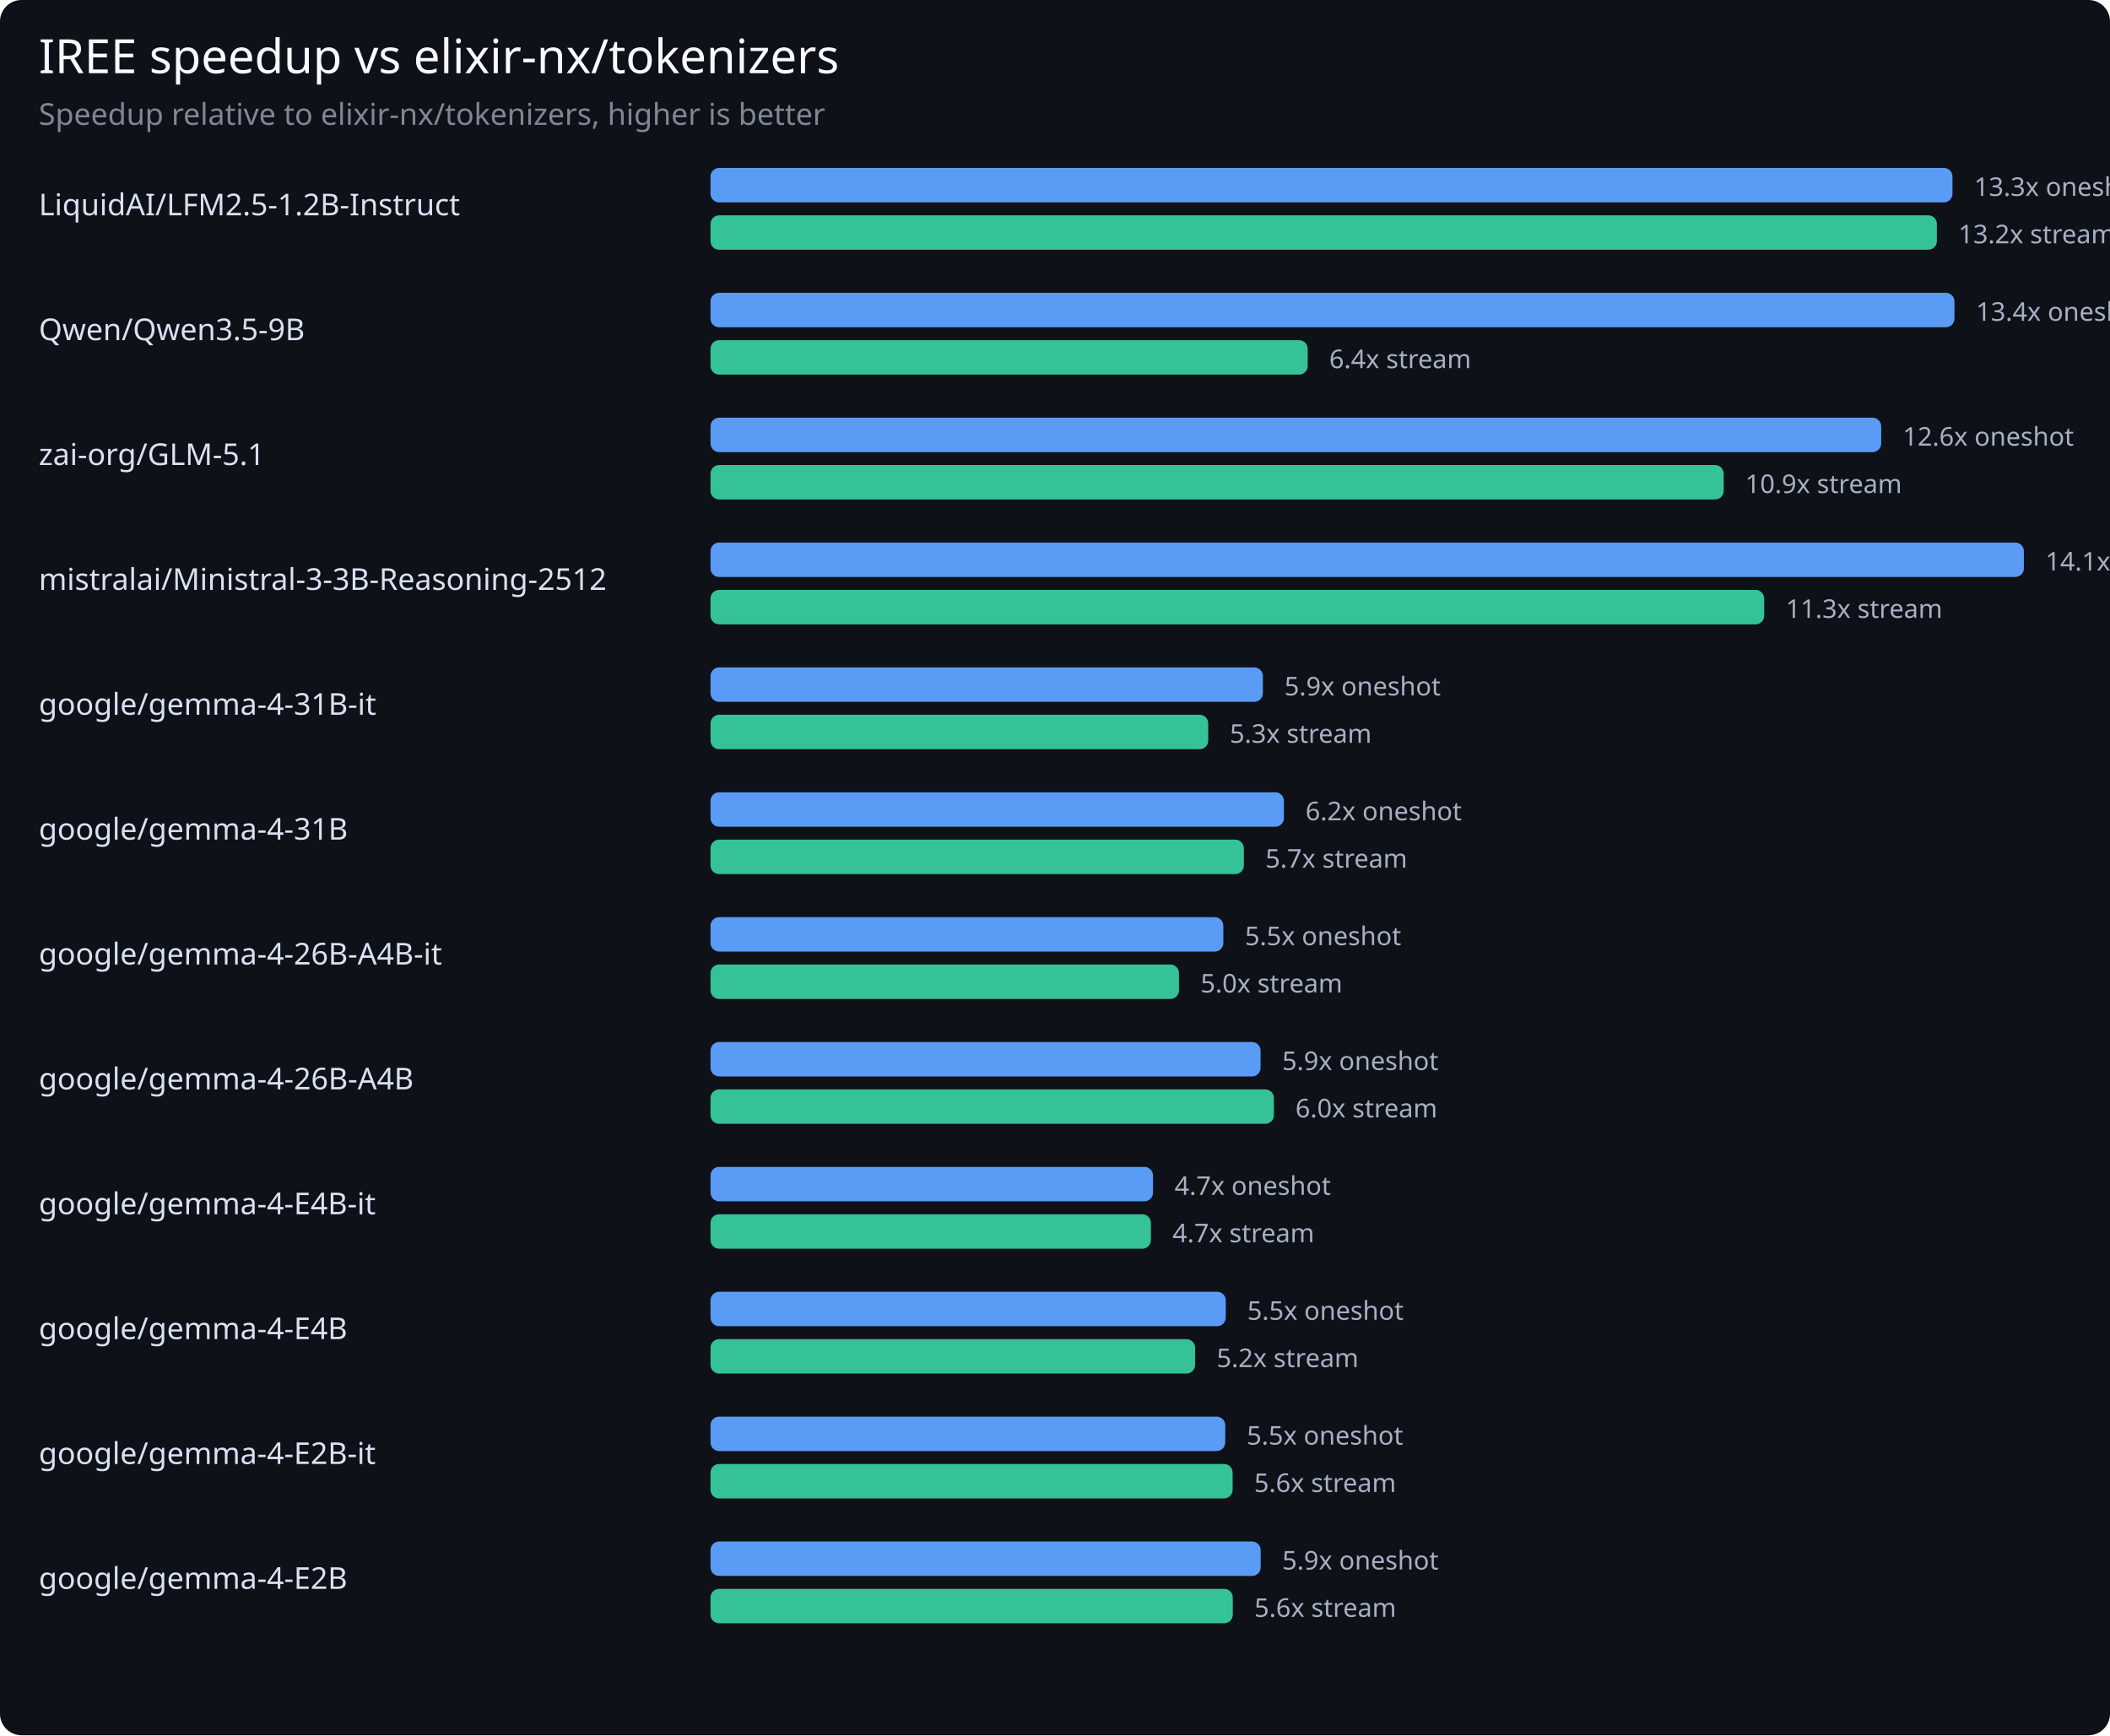
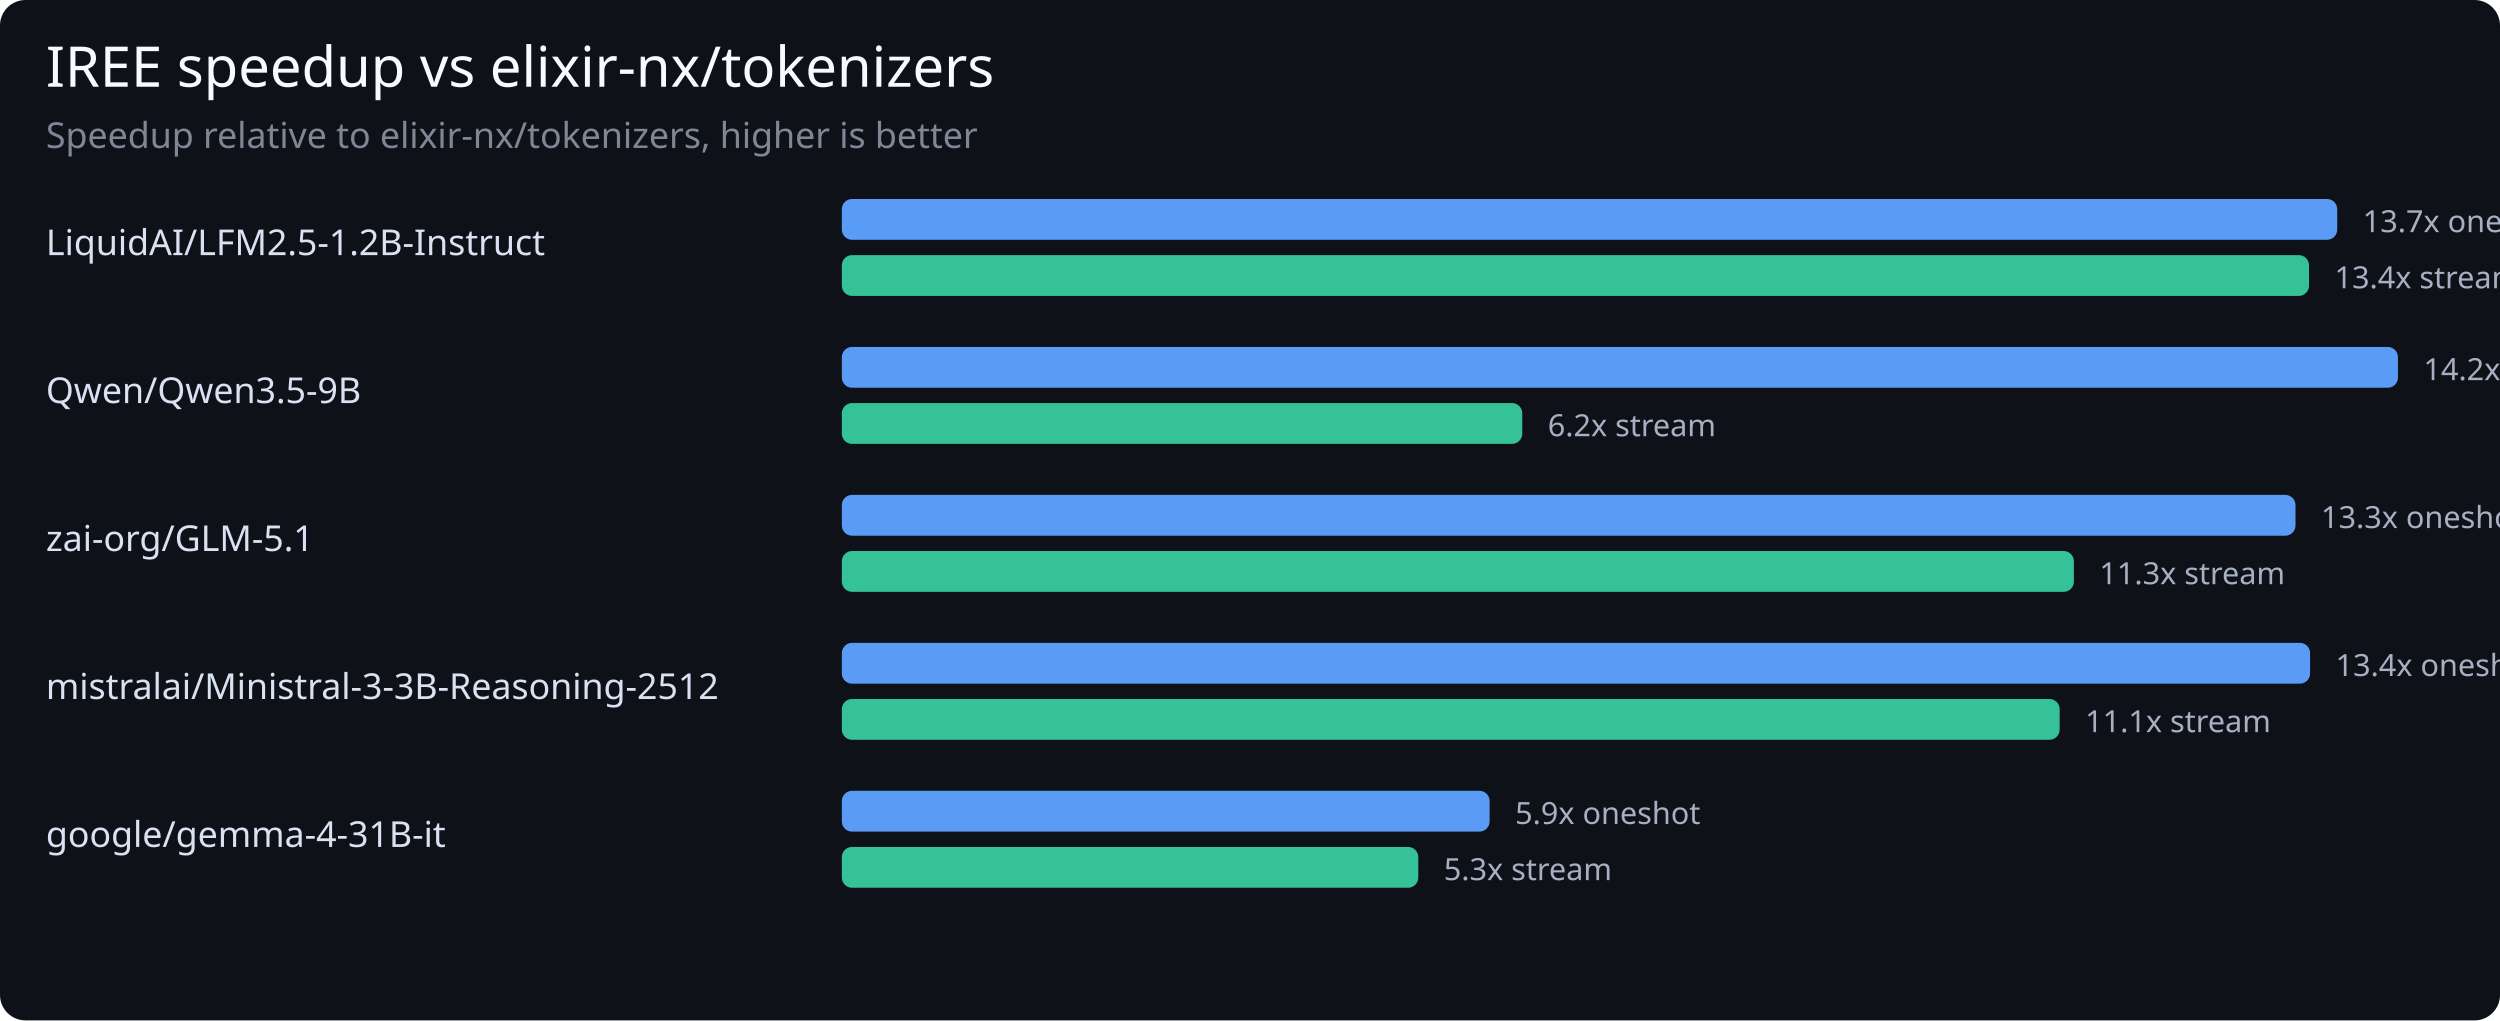
- <svg xmlns="http://www.w3.org/2000/svg" width="980" height="806" viewBox="0 0 980 806">
-   <rect width="980" height="806" rx="10" fill="#0E1118" />
+ <svg xmlns="http://www.w3.org/2000/svg" width="980" height="400" viewBox="0 0 980 400">
+   <rect width="980" height="400" rx="10" fill="#0E1118" />
  <text x="18" y="34" fill="#F7FAFF" font-family="system-ui, sans-serif" font-size="22">IREE speedup vs elixir-nx/tokenizers</text>
  <text x="18" y="58" fill="#7F8796" font-family="system-ui, sans-serif" font-size="14">Speedup relative to elixir-nx/tokenizers, higher is better</text>
  <text x="18" y="100" fill="#D9E1F2" font-family="system-ui, sans-serif" font-size="14">LiquidAI/LFM2.5-1.2B-Instruct</text>
-   <rect x="330" y="78" width="576.84" height="16" rx="4" fill="#5A9BF6" />
-   <text x="916.842" y="91" fill="#A7B0C3" font-family="system-ui, sans-serif" font-size="12">13.3x oneshot</text>
-   <rect x="330" y="100" width="569.59" height="16" rx="4" fill="#35C296" />
-   <text x="909.592" y="113" fill="#A7B0C3" font-family="system-ui, sans-serif" font-size="12">13.2x stream</text>
+   <rect x="330" y="78" width="586.19" height="16" rx="4" fill="#5A9BF6" />
+   <text x="926.19" y="91" fill="#A7B0C3" font-family="system-ui, sans-serif" font-size="12">13.7x oneshot</text>
+   <rect x="330" y="100" width="575.13" height="16" rx="4" fill="#35C296" />
+   <text x="915.127" y="113" fill="#A7B0C3" font-family="system-ui, sans-serif" font-size="12">13.4x stream</text>
  <text x="18" y="158" fill="#D9E1F2" font-family="system-ui, sans-serif" font-size="14">Qwen/Qwen3.5-9B</text>
-   <rect x="330" y="136" width="577.77" height="16" rx="4" fill="#5A9BF6" />
-   <text x="917.766" y="149" fill="#A7B0C3" font-family="system-ui, sans-serif" font-size="12">13.4x oneshot</text>
-   <rect x="330" y="158" width="277.37" height="16" rx="4" fill="#35C296" />
-   <text x="617.37" y="171" fill="#A7B0C3" font-family="system-ui, sans-serif" font-size="12">6.4x stream</text>
+   <rect x="330" y="136" width="610.0" height="16" rx="4" fill="#5A9BF6" />
+   <text x="950.0" y="149" fill="#A7B0C3" font-family="system-ui, sans-serif" font-size="12">14.2x oneshot</text>
+   <rect x="330" y="158" width="266.73" height="16" rx="4" fill="#35C296" />
+   <text x="606.726" y="171" fill="#A7B0C3" font-family="system-ui, sans-serif" font-size="12">6.2x stream</text>
  <text x="18" y="216" fill="#D9E1F2" font-family="system-ui, sans-serif" font-size="14">zai-org/GLM-5.1</text>
-   <rect x="330" y="194" width="543.73" height="16" rx="4" fill="#5A9BF6" />
-   <text x="883.734" y="207" fill="#A7B0C3" font-family="system-ui, sans-serif" font-size="12">12.6x oneshot</text>
-   <rect x="330" y="216" width="470.58" height="16" rx="4" fill="#35C296" />
-   <text x="810.584" y="229" fill="#A7B0C3" font-family="system-ui, sans-serif" font-size="12">10.9x stream</text>
+   <rect x="330" y="194" width="569.84" height="16" rx="4" fill="#5A9BF6" />
+   <text x="909.835" y="207" fill="#A7B0C3" font-family="system-ui, sans-serif" font-size="12">13.3x oneshot</text>
+   <rect x="330" y="216" width="482.96" height="16" rx="4" fill="#35C296" />
+   <text x="822.96" y="229" fill="#A7B0C3" font-family="system-ui, sans-serif" font-size="12">11.3x stream</text>
  <text x="18" y="274" fill="#D9E1F2" font-family="system-ui, sans-serif" font-size="14">mistralai/Ministral-3-3B-Reasoning-2512</text>
-   <rect x="330" y="252" width="610.0" height="16" rx="4" fill="#5A9BF6" />
-   <text x="950.0" y="265" fill="#A7B0C3" font-family="system-ui, sans-serif" font-size="12">14.1x oneshot</text>
-   <rect x="330" y="274" width="489.4" height="16" rx="4" fill="#35C296" />
-   <text x="829.405" y="287" fill="#A7B0C3" font-family="system-ui, sans-serif" font-size="12">11.3x stream</text>
+   <rect x="330" y="252" width="575.55" height="16" rx="4" fill="#5A9BF6" />
+   <text x="915.547" y="265" fill="#A7B0C3" font-family="system-ui, sans-serif" font-size="12">13.4x oneshot</text>
+   <rect x="330" y="274" width="477.38" height="16" rx="4" fill="#35C296" />
+   <text x="817.385" y="287" fill="#A7B0C3" font-family="system-ui, sans-serif" font-size="12">11.1x stream</text>
  <text x="18" y="332" fill="#D9E1F2" font-family="system-ui, sans-serif" font-size="14">google/gemma-4-31B-it</text>
-   <rect x="330" y="310" width="256.55" height="16" rx="4" fill="#5A9BF6" />
-   <text x="596.551" y="323" fill="#A7B0C3" font-family="system-ui, sans-serif" font-size="12">5.9x oneshot</text>
-   <rect x="330" y="332" width="231.17" height="16" rx="4" fill="#35C296" />
-   <text x="571.171" y="345" fill="#A7B0C3" font-family="system-ui, sans-serif" font-size="12">5.3x stream</text>
-   <text x="18" y="390" fill="#D9E1F2" font-family="system-ui, sans-serif" font-size="14">google/gemma-4-31B</text>
-   <rect x="330" y="368" width="266.33" height="16" rx="4" fill="#5A9BF6" />
-   <text x="606.331" y="381" fill="#A7B0C3" font-family="system-ui, sans-serif" font-size="12">6.2x oneshot</text>
-   <rect x="330" y="390" width="247.72" height="16" rx="4" fill="#35C296" />
-   <text x="587.719" y="403" fill="#A7B0C3" font-family="system-ui, sans-serif" font-size="12">5.7x stream</text>
-   <text x="18" y="448" fill="#D9E1F2" font-family="system-ui, sans-serif" font-size="14">google/gemma-4-26B-A4B-it</text>
-   <rect x="330" y="426" width="238.19" height="16" rx="4" fill="#5A9BF6" />
-   <text x="578.194" y="439" fill="#A7B0C3" font-family="system-ui, sans-serif" font-size="12">5.5x oneshot</text>
-   <rect x="330" y="448" width="217.6" height="16" rx="4" fill="#35C296" />
-   <text x="557.596" y="461" fill="#A7B0C3" font-family="system-ui, sans-serif" font-size="12">5.0x stream</text>
-   <text x="18" y="506" fill="#D9E1F2" font-family="system-ui, sans-serif" font-size="14">google/gemma-4-26B-A4B</text>
-   <rect x="330" y="484" width="255.48" height="16" rx="4" fill="#5A9BF6" />
-   <text x="595.482" y="497" fill="#A7B0C3" font-family="system-ui, sans-serif" font-size="12">5.9x oneshot</text>
-   <rect x="330" y="506" width="261.67" height="16" rx="4" fill="#35C296" />
-   <text x="601.669" y="519" fill="#A7B0C3" font-family="system-ui, sans-serif" font-size="12">6.0x stream</text>
-   <text x="18" y="564" fill="#D9E1F2" font-family="system-ui, sans-serif" font-size="14">google/gemma-4-E4B-it</text>
-   <rect x="330" y="542" width="205.53" height="16" rx="4" fill="#5A9BF6" />
-   <text x="545.53" y="555" fill="#A7B0C3" font-family="system-ui, sans-serif" font-size="12">4.7x oneshot</text>
-   <rect x="330" y="564" width="204.55" height="16" rx="4" fill="#35C296" />
-   <text x="544.545" y="577" fill="#A7B0C3" font-family="system-ui, sans-serif" font-size="12">4.7x stream</text>
-   <text x="18" y="622" fill="#D9E1F2" font-family="system-ui, sans-serif" font-size="14">google/gemma-4-E4B</text>
-   <rect x="330" y="600" width="239.32" height="16" rx="4" fill="#5A9BF6" />
-   <text x="579.318" y="613" fill="#A7B0C3" font-family="system-ui, sans-serif" font-size="12">5.5x oneshot</text>
-   <rect x="330" y="622" width="225.08" height="16" rx="4" fill="#35C296" />
-   <text x="565.08" y="635" fill="#A7B0C3" font-family="system-ui, sans-serif" font-size="12">5.2x stream</text>
-   <text x="18" y="680" fill="#D9E1F2" font-family="system-ui, sans-serif" font-size="14">google/gemma-4-E2B-it</text>
-   <rect x="330" y="658" width="239.07" height="16" rx="4" fill="#5A9BF6" />
-   <text x="579.071" y="671" fill="#A7B0C3" font-family="system-ui, sans-serif" font-size="12">5.5x oneshot</text>
-   <rect x="330" y="680" width="242.5" height="16" rx="4" fill="#35C296" />
-   <text x="582.498" y="693" fill="#A7B0C3" font-family="system-ui, sans-serif" font-size="12">5.6x stream</text>
-   <text x="18" y="738" fill="#D9E1F2" font-family="system-ui, sans-serif" font-size="14">google/gemma-4-E2B</text>
-   <rect x="330" y="716" width="255.53" height="16" rx="4" fill="#5A9BF6" />
-   <text x="595.533" y="729" fill="#A7B0C3" font-family="system-ui, sans-serif" font-size="12">5.9x oneshot</text>
-   <rect x="330" y="738" width="242.58" height="16" rx="4" fill="#35C296" />
-   <text x="582.579" y="751" fill="#A7B0C3" font-family="system-ui, sans-serif" font-size="12">5.6x stream</text>
+   <rect x="330" y="310" width="253.93" height="16" rx="4" fill="#5A9BF6" />
+   <text x="593.928" y="323" fill="#A7B0C3" font-family="system-ui, sans-serif" font-size="12">5.9x oneshot</text>
+   <rect x="330" y="332" width="225.97" height="16" rx="4" fill="#35C296" />
+   <text x="565.973" y="345" fill="#A7B0C3" font-family="system-ui, sans-serif" font-size="12">5.3x stream</text>
</svg>
